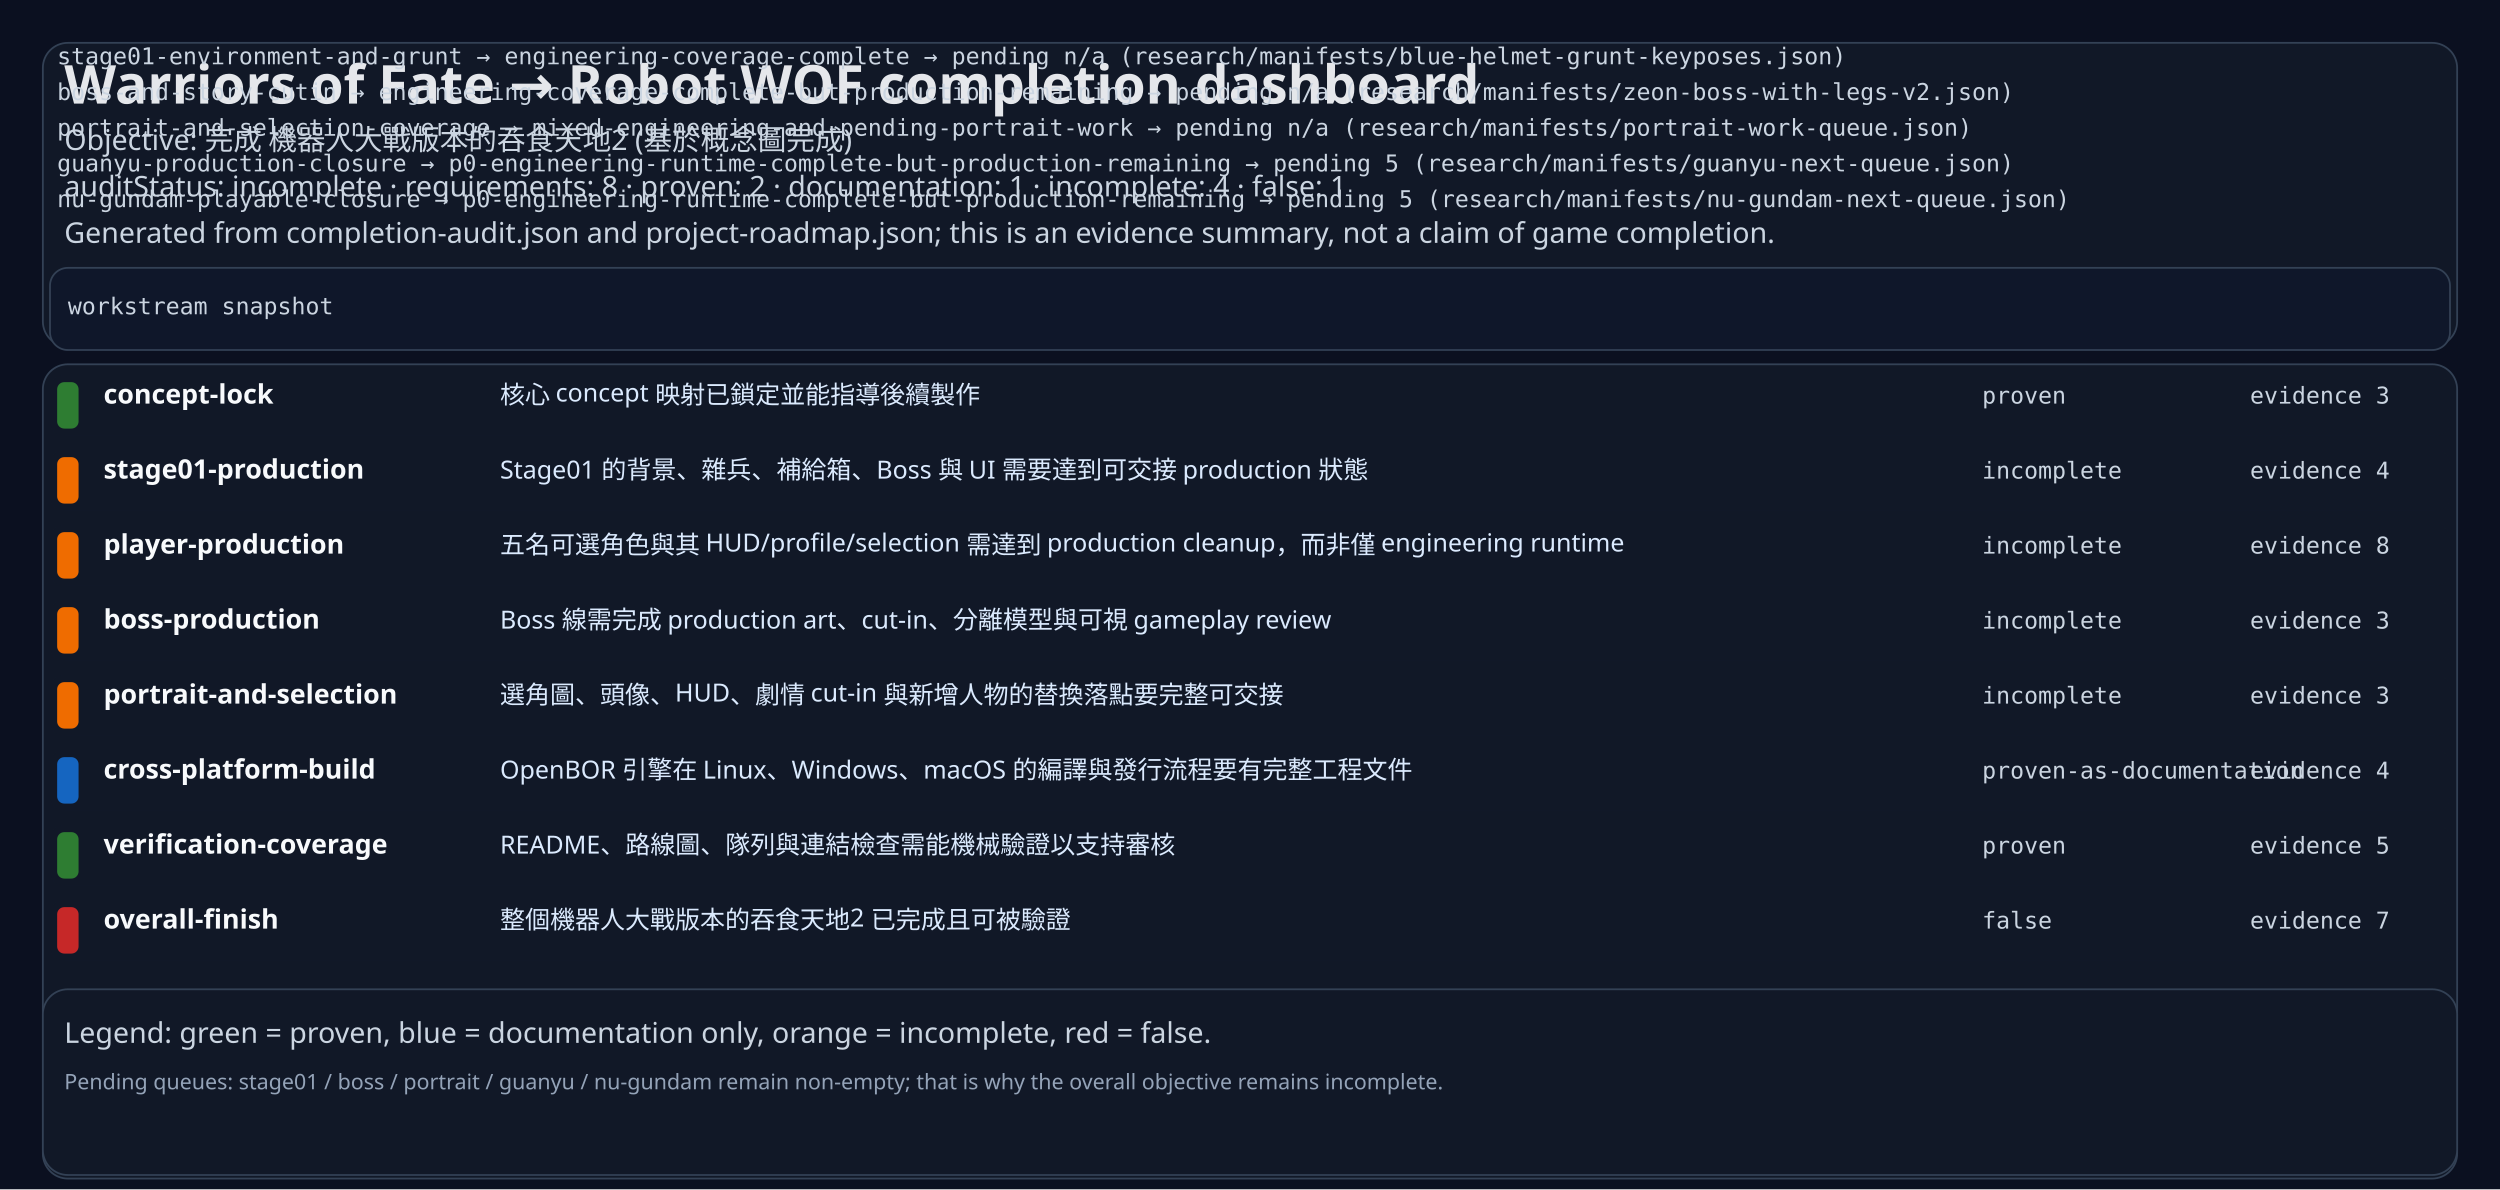
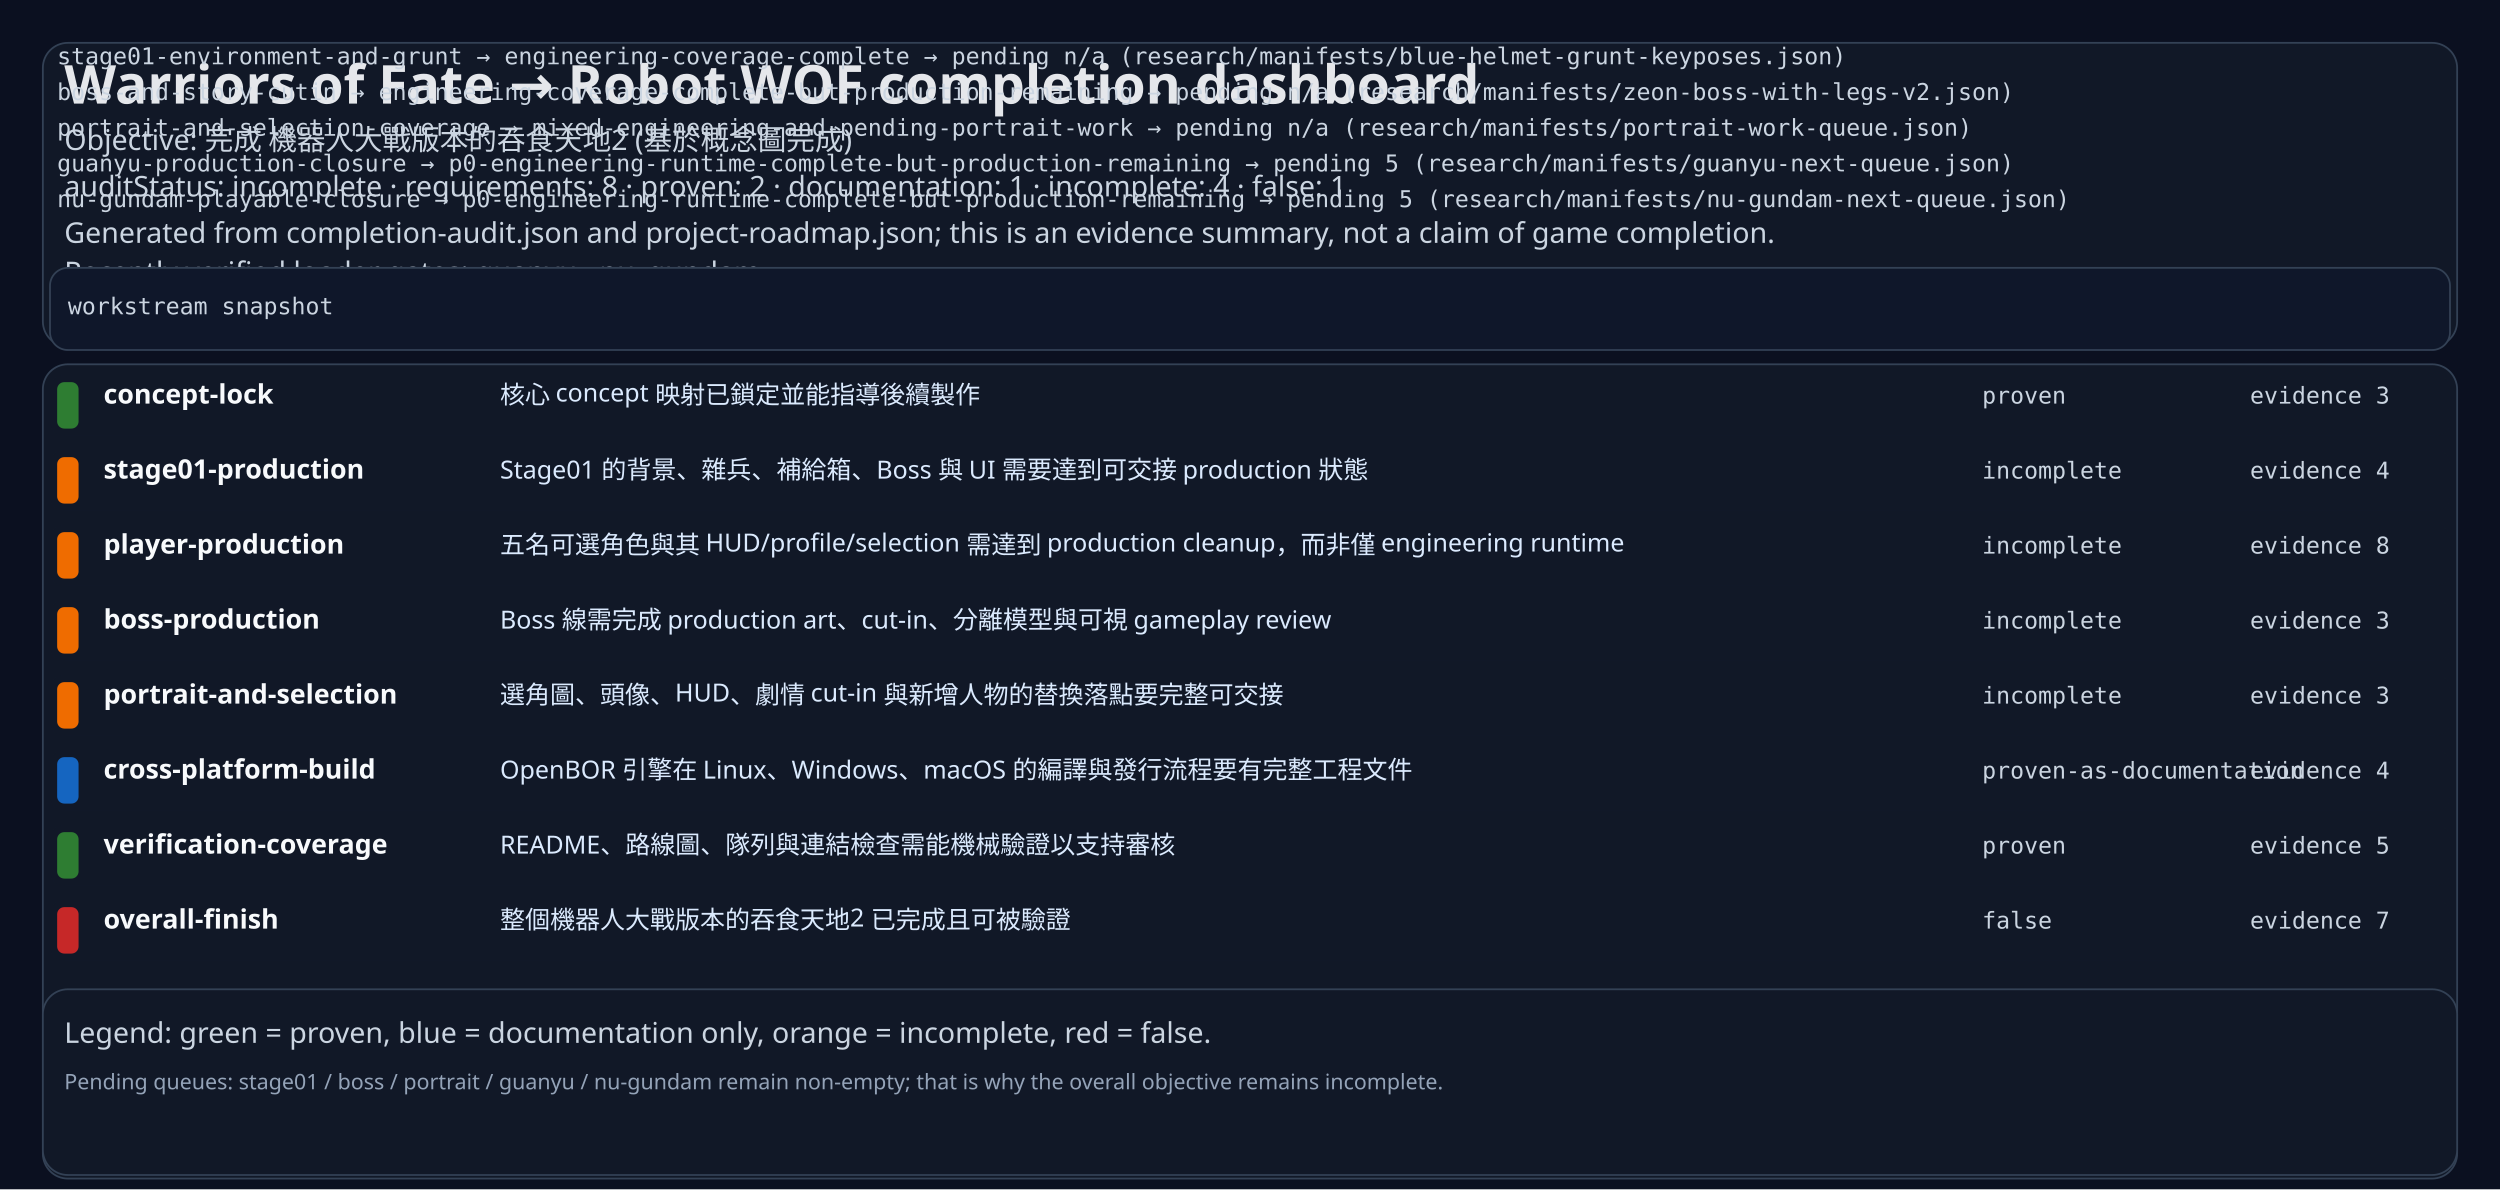
<svg xmlns="http://www.w3.org/2000/svg" width="1400" height="666" viewBox="0 0 1400 666">
  <defs>
    <style>
      .bg { fill: #0b1020; }
      .panel { fill: #111827; stroke: #334155; stroke-width: 1; }
      .title { fill: #e5e7eb; font: 700 30px sans-serif; }
      .sub { fill: #cbd5e1; font: 400 16px sans-serif; }
      .req { fill: #f8fafc; font: 700 15px sans-serif; }
      .txt { fill: #dbeafe; font: 400 14px sans-serif; }
      .mono { fill: #cbd5e1; font: 500 13px monospace; }
      .small { fill: #94a3b8; font: 400 12px sans-serif; }
    </style>
  </defs>
  <rect class="bg" x="0" y="0" width="1400" height="666" />
  <rect class="panel" x="24" y="24" width="1352" height="170" rx="14" />
  <text x="36" y="58" class="title">Warriors of Fate → Robot WOF completion dashboard</text>
  <text x="36" y="84" class="sub">Objective: 完成 機器人大戰版本的吞食天地2 (基於概念圖完成)</text>
  <text x="36" y="110" class="sub">auditStatus: incomplete · requirements: 8 · proven: 2 · documentation: 1 · incomplete: 4 · false: 1</text>
  <text x="36" y="136" class="sub">Generated from completion-audit.json and project-roadmap.json; this is an evidence summary, not a claim of game completion.</text>
+   <text x="36" y="158" class="sub">Recently verified loader gates: guanyu · nu_gundam</text>
  <rect x="28" y="150" width="1344" height="46" rx="10" fill="#0f172a" stroke="#334155" />
  <text x="38" y="176" class="mono">workstream snapshot</text>
  <text x="32" y="36" class="mono">stage01-environment-and-grunt → engineering-coverage-complete → pending n/a (research/manifests/blue-helmet-grunt-keyposes.json)</text>
  <text x="32" y="56" class="mono">boss-and-story-cutin → engineering-coverage-complete-but-production-remaining → pending n/a (research/manifests/zeon-boss-with-legs-v2.json)</text>
  <text x="32" y="76" class="mono">portrait-and-selection-coverage → mixed-engineering-and-pending-portrait-work → pending n/a (research/manifests/portrait-work-queue.json)</text>
  <text x="32" y="96" class="mono">guanyu-production-closure → p0-engineering-runtime-complete-but-production-remaining → pending 5 (research/manifests/guanyu-next-queue.json)</text>
  <text x="32" y="116" class="mono">nu-gundam-playable-closure → p0-engineering-runtime-complete-but-production-remaining → pending 5 (research/manifests/nu-gundam-next-queue.json)</text>
  <rect class="panel" x="24" y="204" width="1352" height="456" rx="14" />
  <rect x="28" y="210" width="1344" height="34" rx="8" fill="#111827" opacity="0.88" />
  <rect x="32" y="214" width="12" height="26" rx="4" fill="#2e7d32" />
  <text x="58" y="226" class="req">concept-lock</text>
  <text x="280" y="226" class="txt">核心 concept 映射已鎖定並能指導後續製作</text>
  <text x="1110" y="226" class="mono">proven</text>
  <text x="1260" y="226" class="mono">evidence 3</text>
  <rect x="28" y="252" width="1344" height="34" rx="8" fill="#111827" opacity="0.88" />
  <rect x="32" y="256" width="12" height="26" rx="4" fill="#ef6c00" />
  <text x="58" y="268" class="req">stage01-production</text>
  <text x="280" y="268" class="txt">Stage01 的背景、雜兵、補給箱、Boss 與 UI 需要達到可交接 production 狀態</text>
  <text x="1110" y="268" class="mono">incomplete</text>
  <text x="1260" y="268" class="mono">evidence 4</text>
  <rect x="28" y="294" width="1344" height="34" rx="8" fill="#111827" opacity="0.88" />
  <rect x="32" y="298" width="12" height="26" rx="4" fill="#ef6c00" />
  <text x="58" y="310" class="req">player-production</text>
  <text x="280" y="310" class="txt">五名可選角色與其 HUD/profile/selection 需達到 production cleanup，而非僅 engineering runtime</text>
  <text x="1110" y="310" class="mono">incomplete</text>
  <text x="1260" y="310" class="mono">evidence 8</text>
  <rect x="28" y="336" width="1344" height="34" rx="8" fill="#111827" opacity="0.88" />
  <rect x="32" y="340" width="12" height="26" rx="4" fill="#ef6c00" />
  <text x="58" y="352" class="req">boss-production</text>
  <text x="280" y="352" class="txt">Boss 線需完成 production art、cut-in、分離模型與可視 gameplay review</text>
  <text x="1110" y="352" class="mono">incomplete</text>
  <text x="1260" y="352" class="mono">evidence 3</text>
  <rect x="28" y="378" width="1344" height="34" rx="8" fill="#111827" opacity="0.88" />
  <rect x="32" y="382" width="12" height="26" rx="4" fill="#ef6c00" />
  <text x="58" y="394" class="req">portrait-and-selection</text>
  <text x="280" y="394" class="txt">選角圖、頭像、HUD、劇情 cut-in 與新增人物的替換落點要完整可交接</text>
  <text x="1110" y="394" class="mono">incomplete</text>
  <text x="1260" y="394" class="mono">evidence 3</text>
  <rect x="28" y="420" width="1344" height="34" rx="8" fill="#111827" opacity="0.88" />
  <rect x="32" y="424" width="12" height="26" rx="4" fill="#1565c0" />
  <text x="58" y="436" class="req">cross-platform-build</text>
  <text x="280" y="436" class="txt">OpenBOR 引擎在 Linux、Windows、macOS 的編譯與發行流程要有完整工程文件</text>
  <text x="1110" y="436" class="mono">proven-as-documentation</text>
  <text x="1260" y="436" class="mono">evidence 4</text>
  <rect x="28" y="462" width="1344" height="34" rx="8" fill="#111827" opacity="0.88" />
  <rect x="32" y="466" width="12" height="26" rx="4" fill="#2e7d32" />
  <text x="58" y="478" class="req">verification-coverage</text>
  <text x="280" y="478" class="txt">README、路線圖、隊列與連結檢查需能機械驗證以支持審核</text>
  <text x="1110" y="478" class="mono">proven</text>
  <text x="1260" y="478" class="mono">evidence 5</text>
  <rect x="28" y="504" width="1344" height="34" rx="8" fill="#111827" opacity="0.88" />
  <rect x="32" y="508" width="12" height="26" rx="4" fill="#c62828" />
  <text x="58" y="520" class="req">overall-finish</text>
  <text x="280" y="520" class="txt">整個機器人大戰版本的吞食天地2 已完成且可被驗證</text>
  <text x="1110" y="520" class="mono">false</text>
  <text x="1260" y="520" class="mono">evidence 7</text>
  <rect class="panel" x="24" y="554" width="1352" height="104" rx="14" />
  <text x="36" y="584" class="sub">Legend: green = proven, blue = documentation only, orange = incomplete, red = false.</text>
  <text x="36" y="610" class="small">Pending queues: stage01 / boss / portrait / guanyu / nu-gundam remain non-empty; that is why the overall objective remains incomplete.</text>
</svg>
